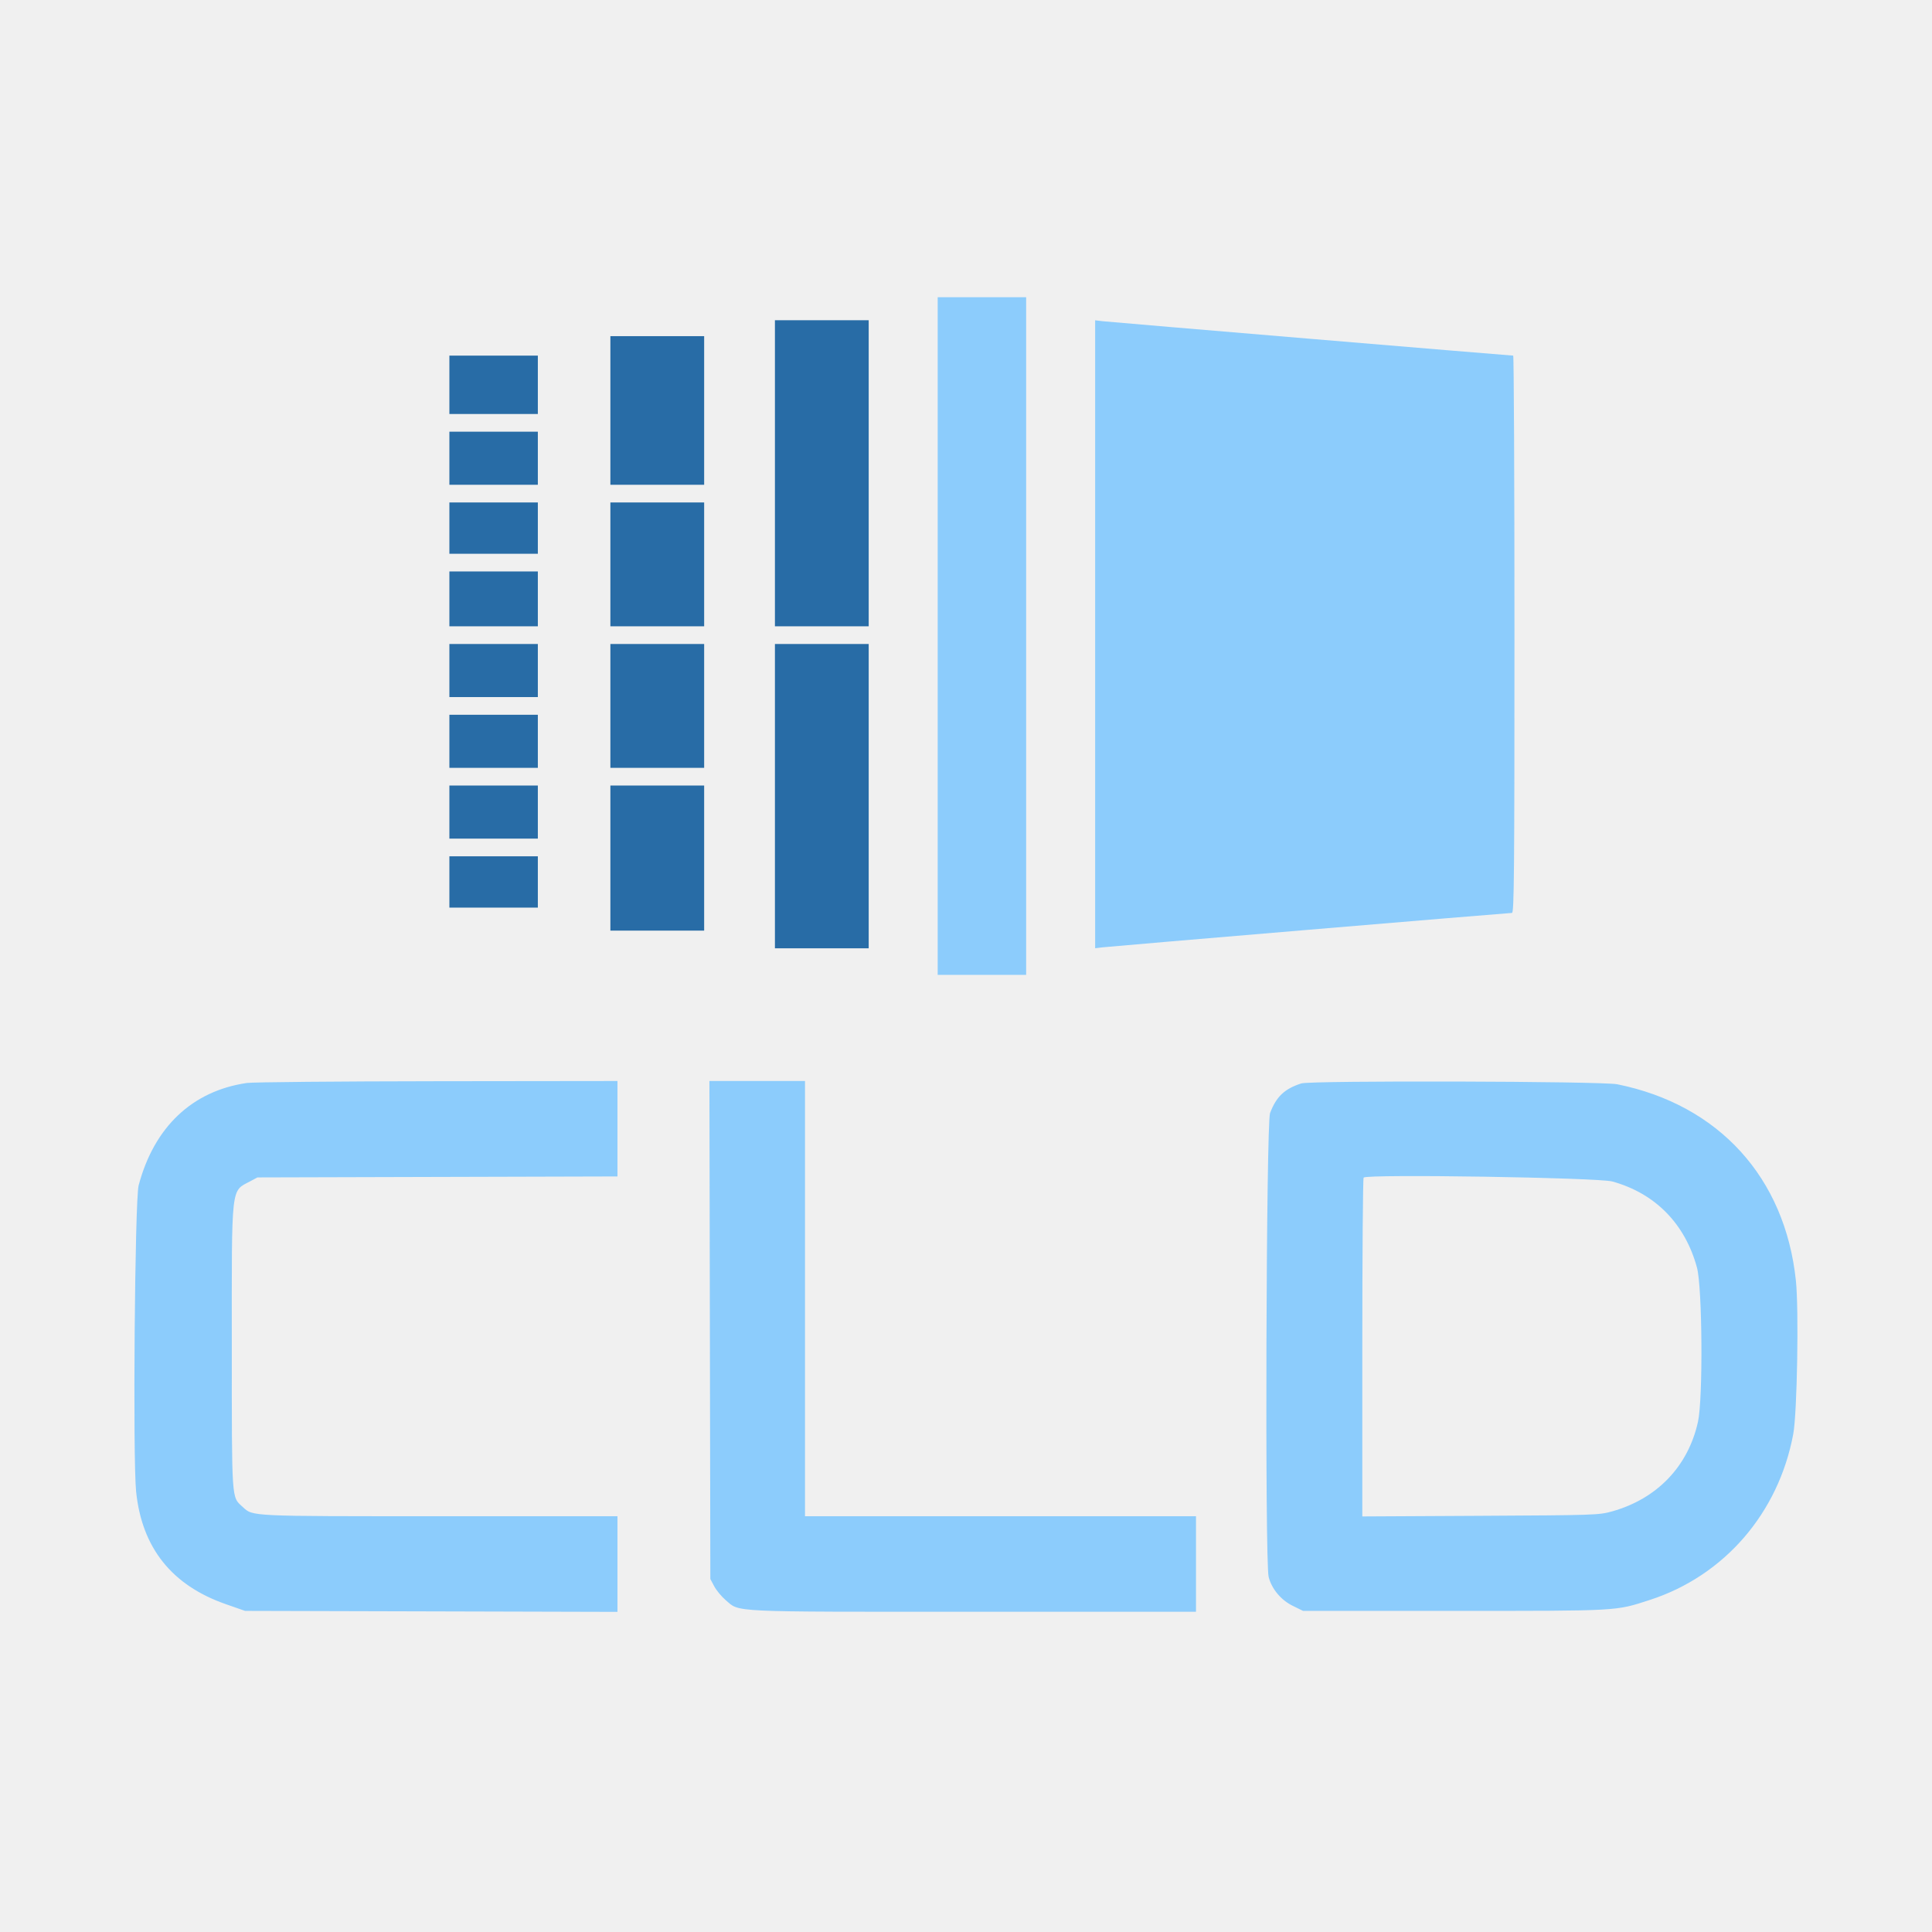
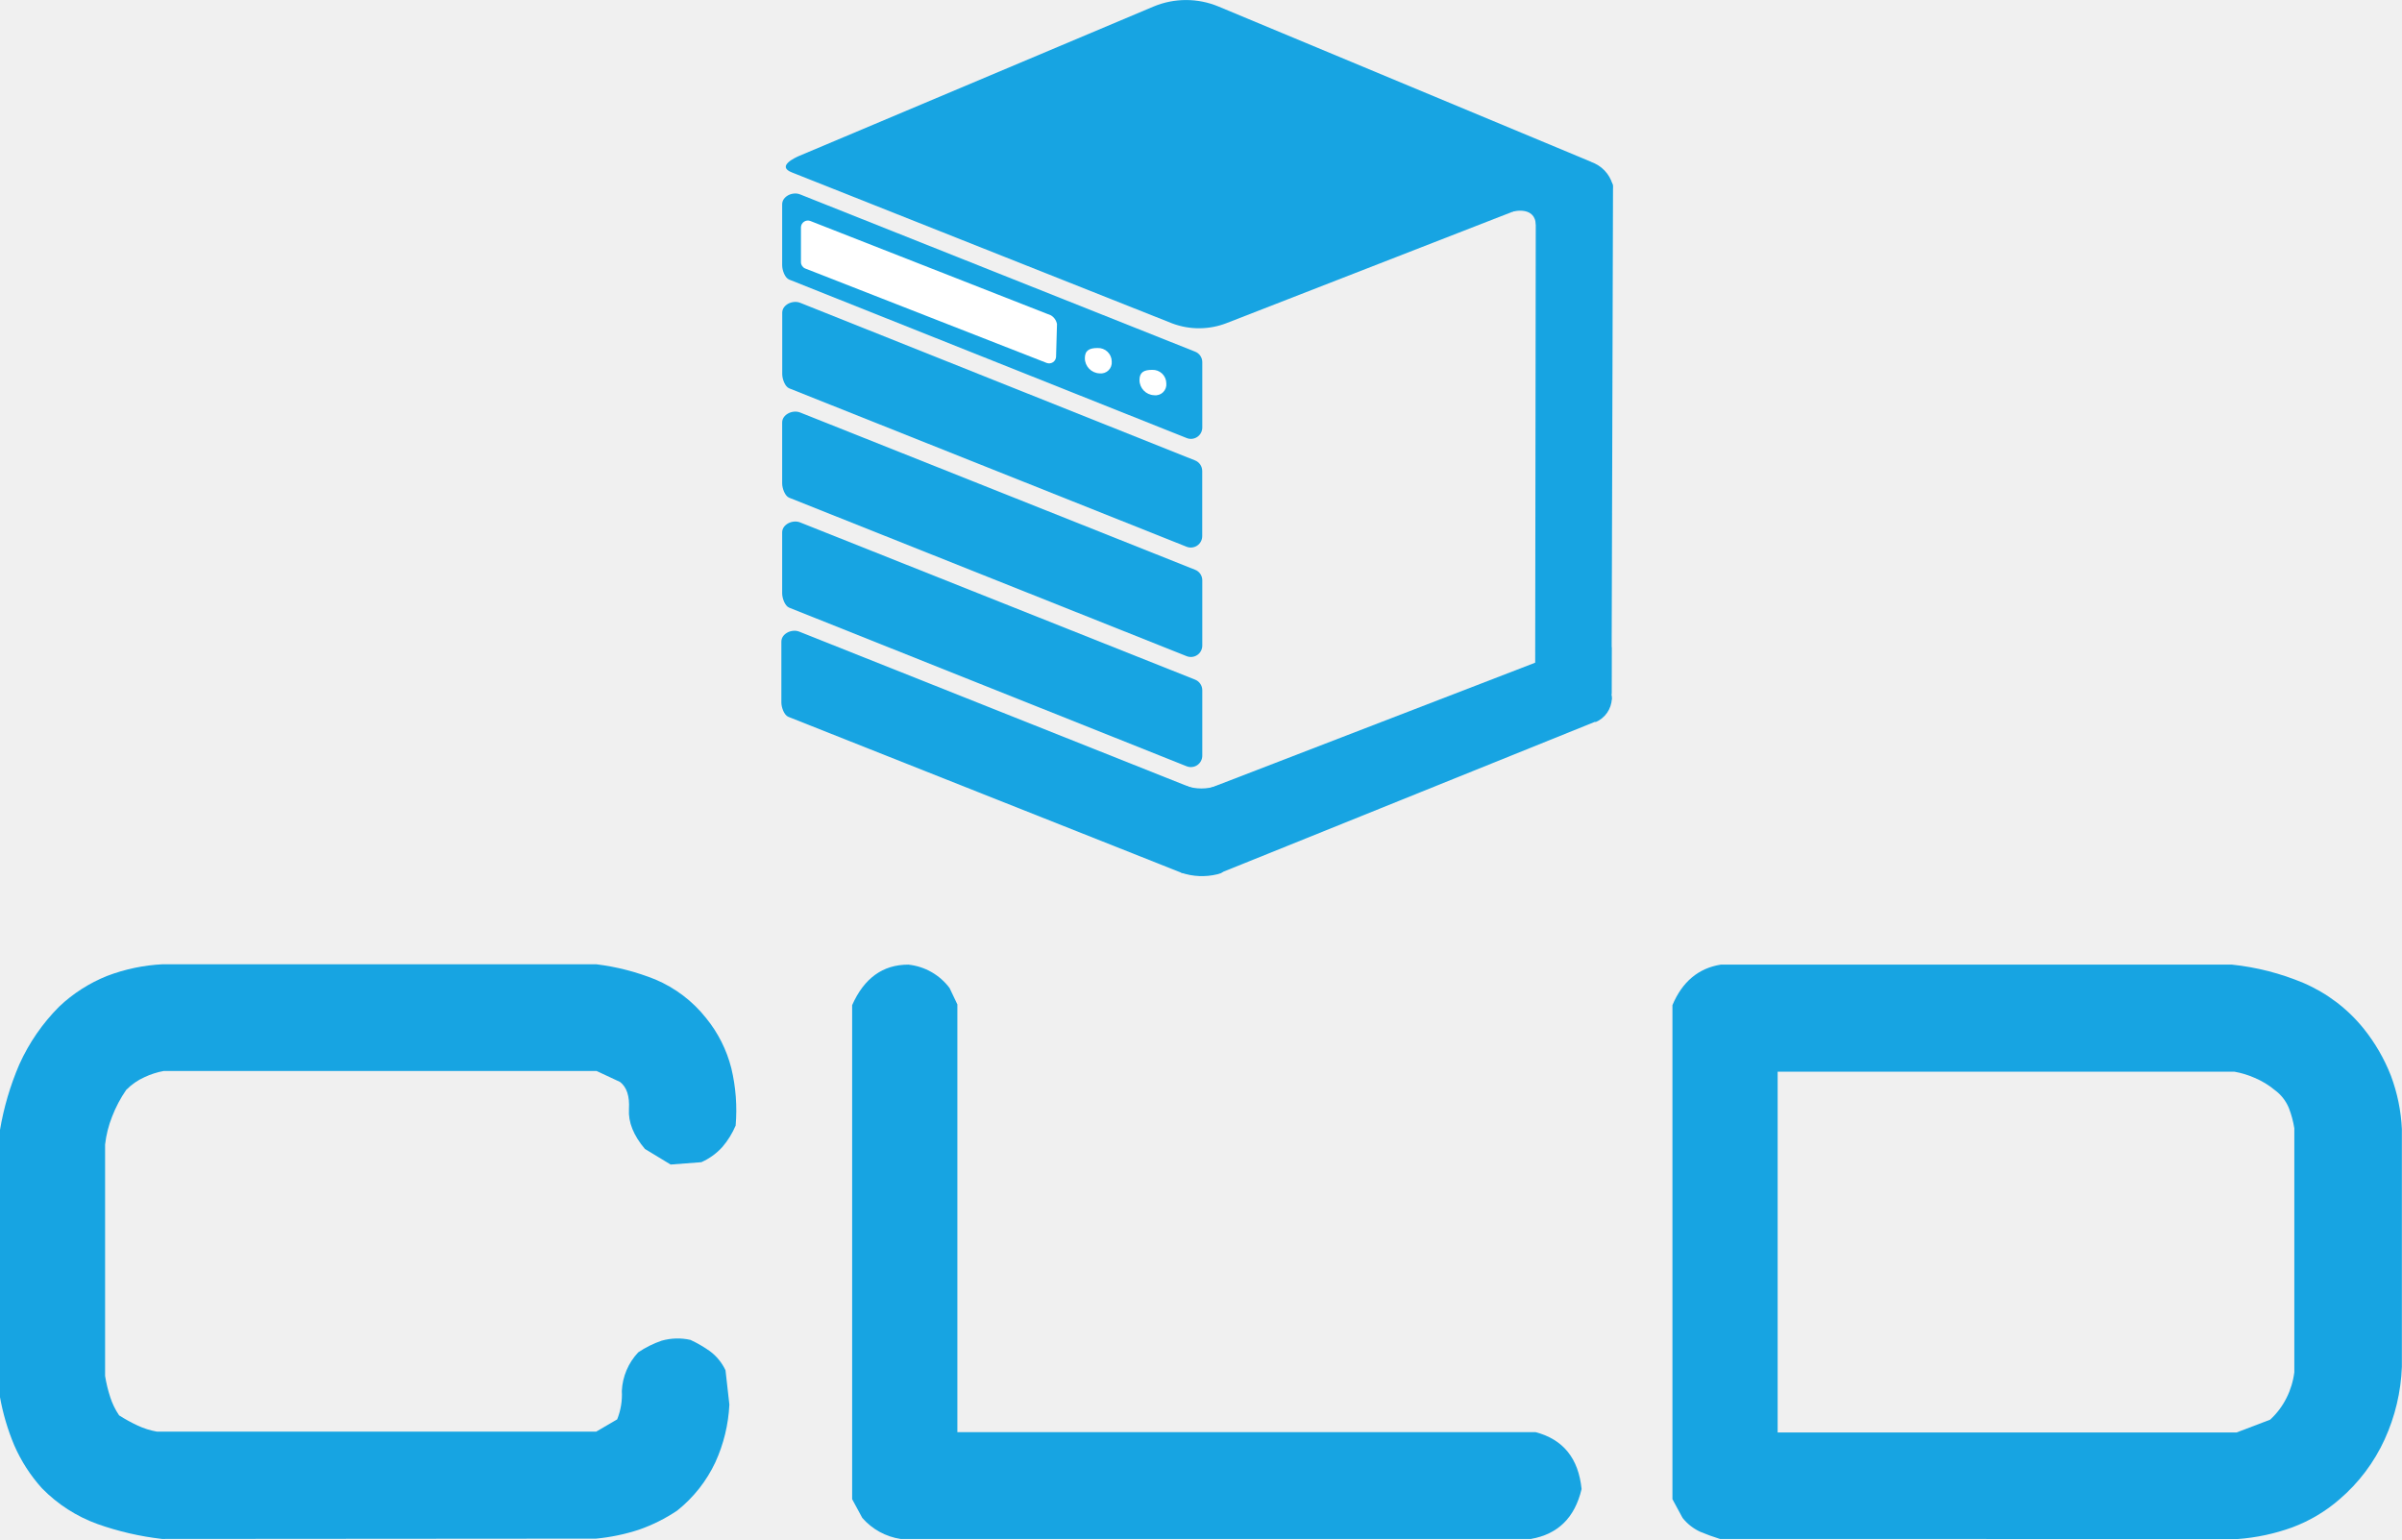
- <svg xmlns="http://www.w3.org/2000/svg" id="svg" version="1.1" width="400" height="400" viewBox="0, 0, 400,400">
-   <g id="svgg">
-     <path id="path0" d="M194.139 131.685 L 194.139 201.832 203.297 201.832 L 212.454 201.832 212.454 131.685 L 212.454 61.538 203.297 61.538 L 194.139 61.538 194.139 131.685 M226.740 131.319 L 226.740 196.323 228.297 196.134 C 230.068 195.919,312.259 189.011,313.043 189.011 C 313.477 189.011,313.553 180.404,313.553 131.319 C 313.553 99.588,313.434 73.626,313.288 73.626 C 312.661 73.626,229.705 66.673,228.297 66.503 L 226.740 66.314 226.740 131.319 M51.113 224.217 C 39.801 225.865,31.909 233.333,28.704 245.421 C 27.914 248.398,27.477 301.961,28.185 308.846 C 29.380 320.448,35.556 328.207,46.703 332.107 L 50.733 333.516 89.286 333.619 L 127.839 333.722 127.839 323.821 L 127.839 313.919 91.072 313.919 C 51.285 313.919,52.399 313.972,50.237 311.984 C 47.909 309.844,48.002 311.218,47.993 278.834 C 47.984 244.794,47.767 246.736,51.832 244.558 L 53.297 243.773 90.568 243.671 L 127.839 243.570 127.839 233.690 L 127.839 223.810 90.568 223.854 C 70.069 223.879,52.314 224.042,51.113 224.217 M146.973 275.366 L 147.070 326.923 147.881 328.440 C 148.327 329.275,149.392 330.556,150.246 331.288 C 153.216 333.830,150.452 333.700,201.532 333.700 L 247.619 333.700 247.619 323.810 L 247.619 313.919 207.143 313.919 L 166.667 313.919 166.667 268.864 L 166.667 223.810 156.772 223.810 L 146.876 223.810 146.973 275.366 M269.414 224.312 C 265.942 225.433,264.246 227.044,262.952 230.450 C 262.145 232.573,261.868 323.354,262.659 326.486 C 263.283 328.960,265.213 331.274,267.649 332.470 L 269.780 333.516 301.099 333.516 C 335.451 333.516,334.415 333.574,341.575 331.253 C 357.003 326.253,368.234 313.257,371.276 296.886 C 372.082 292.550,372.450 271.150,371.822 265.154 C 369.588 243.811,355.884 228.743,334.839 224.487 C 331.654 223.843,271.366 223.682,269.414 224.312 M333.810 244.613 C 342.683 247.060,348.885 253.371,351.343 262.454 C 352.450 266.544,352.604 289.532,351.557 294.322 C 349.537 303.569,343.082 310.311,333.752 312.921 C 331.044 313.678,330.152 313.708,306.502 313.833 L 282.051 313.962 282.051 279.020 C 282.051 259.802,282.174 243.955,282.325 243.805 C 283.078 243.051,330.866 243.801,333.810 244.613 " stroke="none" fill="#8cccfc" fill-rule="evenodd" />
-     <path id="path1" d="M160.440 97.985 L 160.440 129.670 170.147 129.670 L 179.853 129.670 179.853 97.985 L 179.853 66.300 170.147 66.300 L 160.440 66.300 160.440 97.985 M126.374 84.982 L 126.374 100.366 136.081 100.366 L 145.788 100.366 145.788 84.982 L 145.788 69.597 136.081 69.597 L 126.374 69.597 126.374 84.982 M93.040 79.670 L 93.040 85.714 102.198 85.714 L 111.355 85.714 111.355 79.670 L 111.355 73.626 102.198 73.626 L 93.040 73.626 93.040 79.670 M93.040 94.872 L 93.040 100.366 102.198 100.366 L 111.355 100.366 111.355 94.872 L 111.355 89.377 102.198 89.377 L 93.040 89.377 93.040 94.872 M93.040 109.341 L 93.040 114.652 102.198 114.652 L 111.355 114.652 111.355 109.341 L 111.355 104.029 102.198 104.029 L 93.040 104.029 93.040 109.341 M126.374 116.850 L 126.374 129.670 136.081 129.670 L 145.788 129.670 145.788 116.850 L 145.788 104.029 136.081 104.029 L 126.374 104.029 126.374 116.850 M93.040 123.993 L 93.040 129.670 102.198 129.670 L 111.355 129.670 111.355 123.993 L 111.355 118.315 102.198 118.315 L 93.040 118.315 93.040 123.993 M93.040 138.828 L 93.040 144.322 102.198 144.322 L 111.355 144.322 111.355 138.828 L 111.355 133.333 102.198 133.333 L 93.040 133.333 93.040 138.828 M126.374 146.154 L 126.374 158.974 136.081 158.974 L 145.788 158.974 145.788 146.154 L 145.788 133.333 136.081 133.333 L 126.374 133.333 126.374 146.154 M160.440 164.835 L 160.440 196.337 170.147 196.337 L 179.853 196.337 179.853 164.835 L 179.853 133.333 170.147 133.333 L 160.440 133.333 160.440 164.835 M93.040 153.480 L 93.040 158.974 102.198 158.974 L 111.355 158.974 111.355 153.480 L 111.355 147.985 102.198 147.985 L 93.040 147.985 93.040 153.480 M93.040 168.132 L 93.040 173.626 102.198 173.626 L 111.355 173.626 111.355 168.132 L 111.355 162.637 102.198 162.637 L 93.040 162.637 93.040 168.132 M126.374 177.656 L 126.374 192.674 136.081 192.674 L 145.788 192.674 145.788 177.656 L 145.788 162.637 136.081 162.637 L 126.374 162.637 126.374 177.656 M93.040 182.601 L 93.040 187.912 102.198 187.912 L 111.355 187.912 111.355 182.601 L 111.355 177.289 102.198 177.289 L 93.040 177.289 93.040 182.601 " stroke="none" fill="#286ca6" fill-rule="evenodd" />
-   </g>
+ <svg xmlns="http://www.w3.org/2000/svg">
+   <defs>
+     <style>.cls-1{fill:#17a4e2;}.cls-2{fill:#1576ea;}.cls-3{fill:#fff;}.cls-4{fill:#fff;}.cls-5{fill:#f40c0c;}</style>
+   </defs>
+   <path class="cls-1" d="M193.39,71.36,128.65,45.55c-.71-.28-1.14-1.56-1.14-2.32l0-9.94c0-1.3,1.67-2.1,2.89-1.63l64.35,25.62a1.84,1.84,0,0,1,1.2,1.74V69.63A1.85,1.85,0,0,1,193.39,71.36Z" transform="translate(-0.09)" />
+   <path d="M28.79,62.79" transform="translate(-0.09)" />
+   <path class="cls-1" d="M26.49,250.73A47.79,47.79,0,0,1,16,248.31a24.09,24.09,0,0,1-9.08-5.84,25.88,25.88,0,0,1-4.51-7,37.41,37.41,0,0,1-2.34-7.94V184.2a46.72,46.72,0,0,1,3.17-10.79A31.85,31.85,0,0,1,9.73,164a24.67,24.67,0,0,1,7.81-5,29.5,29.5,0,0,1,9.08-1.9H97.21a38.16,38.16,0,0,1,9.64,2.48,20.89,20.89,0,0,1,8.26,6.28,21.13,21.13,0,0,1,4.12,8.19,29.47,29.47,0,0,1,.7,9.33,13.4,13.4,0,0,1-2.16,3.49,10.22,10.22,0,0,1-3.43,2.48l-5,.38-4.19-2.54q-2.79-3.3-2.6-6.48t-1.46-4.44l-3.81-1.78H26.75a12.75,12.75,0,0,0-3.11,1,9.73,9.73,0,0,0-3,2.09,21,21,0,0,0-2.28,4.32,17.72,17.72,0,0,0-1.15,4.57v37.7a22.42,22.42,0,0,0,.83,3.43,11.37,11.37,0,0,0,1.46,3,26.51,26.51,0,0,0,3,1.65,12.75,12.75,0,0,0,3.17,1H97.21l3.42-2a10.75,10.75,0,0,0,.76-4.63,9.84,9.84,0,0,1,2.67-6.29,16.13,16.13,0,0,1,3.81-1.9,9.56,9.56,0,0,1,4.7-.13,20.23,20.23,0,0,1,3.17,1.84,8.22,8.22,0,0,1,2.54,3.11l.63,5.59a25.6,25.6,0,0,1-2.28,9.39,22,22,0,0,1-6.22,7.88,27.4,27.4,0,0,1-6.22,3.11,32.39,32.39,0,0,1-7,1.46Z" transform="translate(-0.09)" />
+   <path class="cls-1" d="M146.79,250.73a10.31,10.31,0,0,1-6.23-3.43l-1.65-3.05V163.76q2.93-6.6,9.15-6.6a9.65,9.65,0,0,1,6.72,3.81l1.27,2.67v69.69h94.2q6.74,1.78,7.49,9.27c-1.1,4.66-3.85,7.36-8.25,8.13Z" transform="translate(-0.09)" />
+   <path class="cls-1" d="M280.28,250.73c-1.1-.34-2.16-.73-3.17-1.15a7.81,7.81,0,0,1-2.92-2.28l-1.65-3.05V163.76q2.41-5.72,7.87-6.6h83.28a41,41,0,0,1,11.68,3,25.53,25.53,0,0,1,9.78,7.43,29.41,29.41,0,0,1,4.44,7.68,28.58,28.58,0,0,1,1.78,8.7v38.72a31.27,31.27,0,0,1-2.8,11.81,28.32,28.32,0,0,1-7.36,9.77,25.05,25.05,0,0,1-7.68,4.57,33.4,33.4,0,0,1-8.95,1.91Zm89.63-19.43a12.28,12.28,0,0,0,2.67-3.55,12.83,12.83,0,0,0,1.27-4.19V183.82a16.17,16.17,0,0,0-.89-3.3,6.85,6.85,0,0,0-2.29-2.92,13.11,13.11,0,0,0-3.3-2,14.34,14.34,0,0,0-3.3-1H289.68v58.78h74.77Z" transform="translate(-0.09)" />
+   <path class="cls-2" d="M15,103.31" transform="translate(-0.09)" />
+   <path class="cls-1" d="M193.39,124.84,128.65,99c-.7-.28-1.14-1.56-1.14-2.32l0-9.94c0-1.31,1.68-2.1,2.89-1.64l64.36,25.62a1.86,1.86,0,0,1,1.19,1.74v10.62A1.86,1.86,0,0,1,193.39,124.84Z" transform="translate(-0.09)" />
+   <path class="cls-1" d="M191.05,52.69,129.14,28.11c-2.65-1,.51-2.43,1.07-2.68L188,1.07a13.75,13.75,0,0,1,10.61,0L259,26.24a1.83,1.83,0,0,1,0,3.39l-59.06,23A12.41,12.41,0,0,1,191.05,52.69Z" transform="translate(-0.09)" />
+   <path class="cls-1" d="M262.62,114v-8.44c-.18-1.39-.91-2-2.1-1.58L195.65,129l.15,11a2.32,2.32,0,0,0,3.22,2.17l61-24.61" transform="translate(-0.09)" />
+   <path class="cls-1" d="M262.62,112.91l.24-82.42c-.06-1-.43-.83-.9-.74l-11.07,2.13a.75.75,0,0,0-.61.74l-.1,76.45a.77.77,0,0,0,.5.72l10.94,3.83A.75.75,0,0,0,262.62,112.91Z" transform="translate(-0.09)" />
+   <path class="cls-1" d="M259.24,26.37a5.45,5.45,0,0,1,3.55,3.69c.7,2.8-11,2.27-11,2.27" transform="translate(-0.09)" />
+   <path class="cls-3" d="M170.6,59.13,131.28,43.75a1.12,1.12,0,0,1-.71-1V37A1.13,1.13,0,0,1,132.09,36l39.19,15.37a2.07,2.07,0,0,1,1,1.44l-.15,5.31A1.13,1.13,0,0,1,170.6,59.13Z" transform="translate(-0.09)" />
+   <path class="cls-4" d="M181.2,58.9a1.78,1.78,0,0,1-2,1.93,2.48,2.48,0,0,1-2.38-2.47c0-1.29.77-1.66,2.06-1.66A2.22,2.22,0,0,1,181.2,58.9Z" transform="translate(-0.09)" />
+   <path class="cls-3" d="M190.09,62.45a1.77,1.77,0,0,1-2,1.94,2.48,2.48,0,0,1-2.37-2.47c0-1.3.76-1.66,2.06-1.66A2.21,2.21,0,0,1,190.09,62.45Z" transform="translate(-0.09)" />
+   <path class="cls-1" d="M246.44,34.49s3.33-.94,3.81,1.68.52-3.63.52-3.63l-4.33,1.4Z" transform="translate(-0.09)" />
+   <path class="cls-1" d="M192.51,142.18a10.49,10.49,0,0,0,5.89.26c3.19-.76-2.6-2.38-2.6-2.38L193,141.7Z" transform="translate(-0.09)" />
+   <path class="cls-1" d="M193.39,106.9,128.65,81.09c-.7-.28-1.14-1.56-1.14-2.32l0-9.94c0-1.3,1.68-2.1,2.89-1.64l64.36,25.63a1.84,1.84,0,0,1,1.19,1.73v10.62A1.86,1.86,0,0,1,193.39,106.9Z" transform="translate(-0.09)" />
+   <path class="cls-1" d="M192.6,142.21l-64.08-25.42c-.7-.28-1.14-1.56-1.14-2.32l0-9.94c0-1.3,1.68-2.1,2.89-1.63l64.36,25.62c4.13,1.49,1.58,1.07,1.58,1.84l.28,10.64C196.47,142.31,194.52,142.32,192.6,142.21Z" transform="translate(-0.09)" />
+   <path class="cls-1" d="M193.4,89.08,128.66,63.27c-.71-.28-1.14-1.56-1.14-2.32l0-10c0-1.3,1.67-2.09,2.89-1.63L194.74,75a1.86,1.86,0,0,1,1.2,1.74V87.35A1.86,1.86,0,0,1,193.4,89.08Z" transform="translate(-0.09)" />
+   <path class="cls-5" d="M95.92,14.69" transform="translate(-0.09)" />
+   <path class="cls-5" d="M205.45,58.33" transform="translate(-0.09)" />
+   <path class="cls-1" d="M260,117.66a4.34,4.34,0,0,0,2.67-3.83c0-2.78-4,.63-4,.63Z" transform="translate(-0.09)" />
+   <path class="cls-1" d="M193.17,128a7.78,7.78,0,0,0,5.28,0c2.73-1.06.69,2.68.69,2.68l-7,.85Z" transform="translate(-0.09)" />
</svg>
